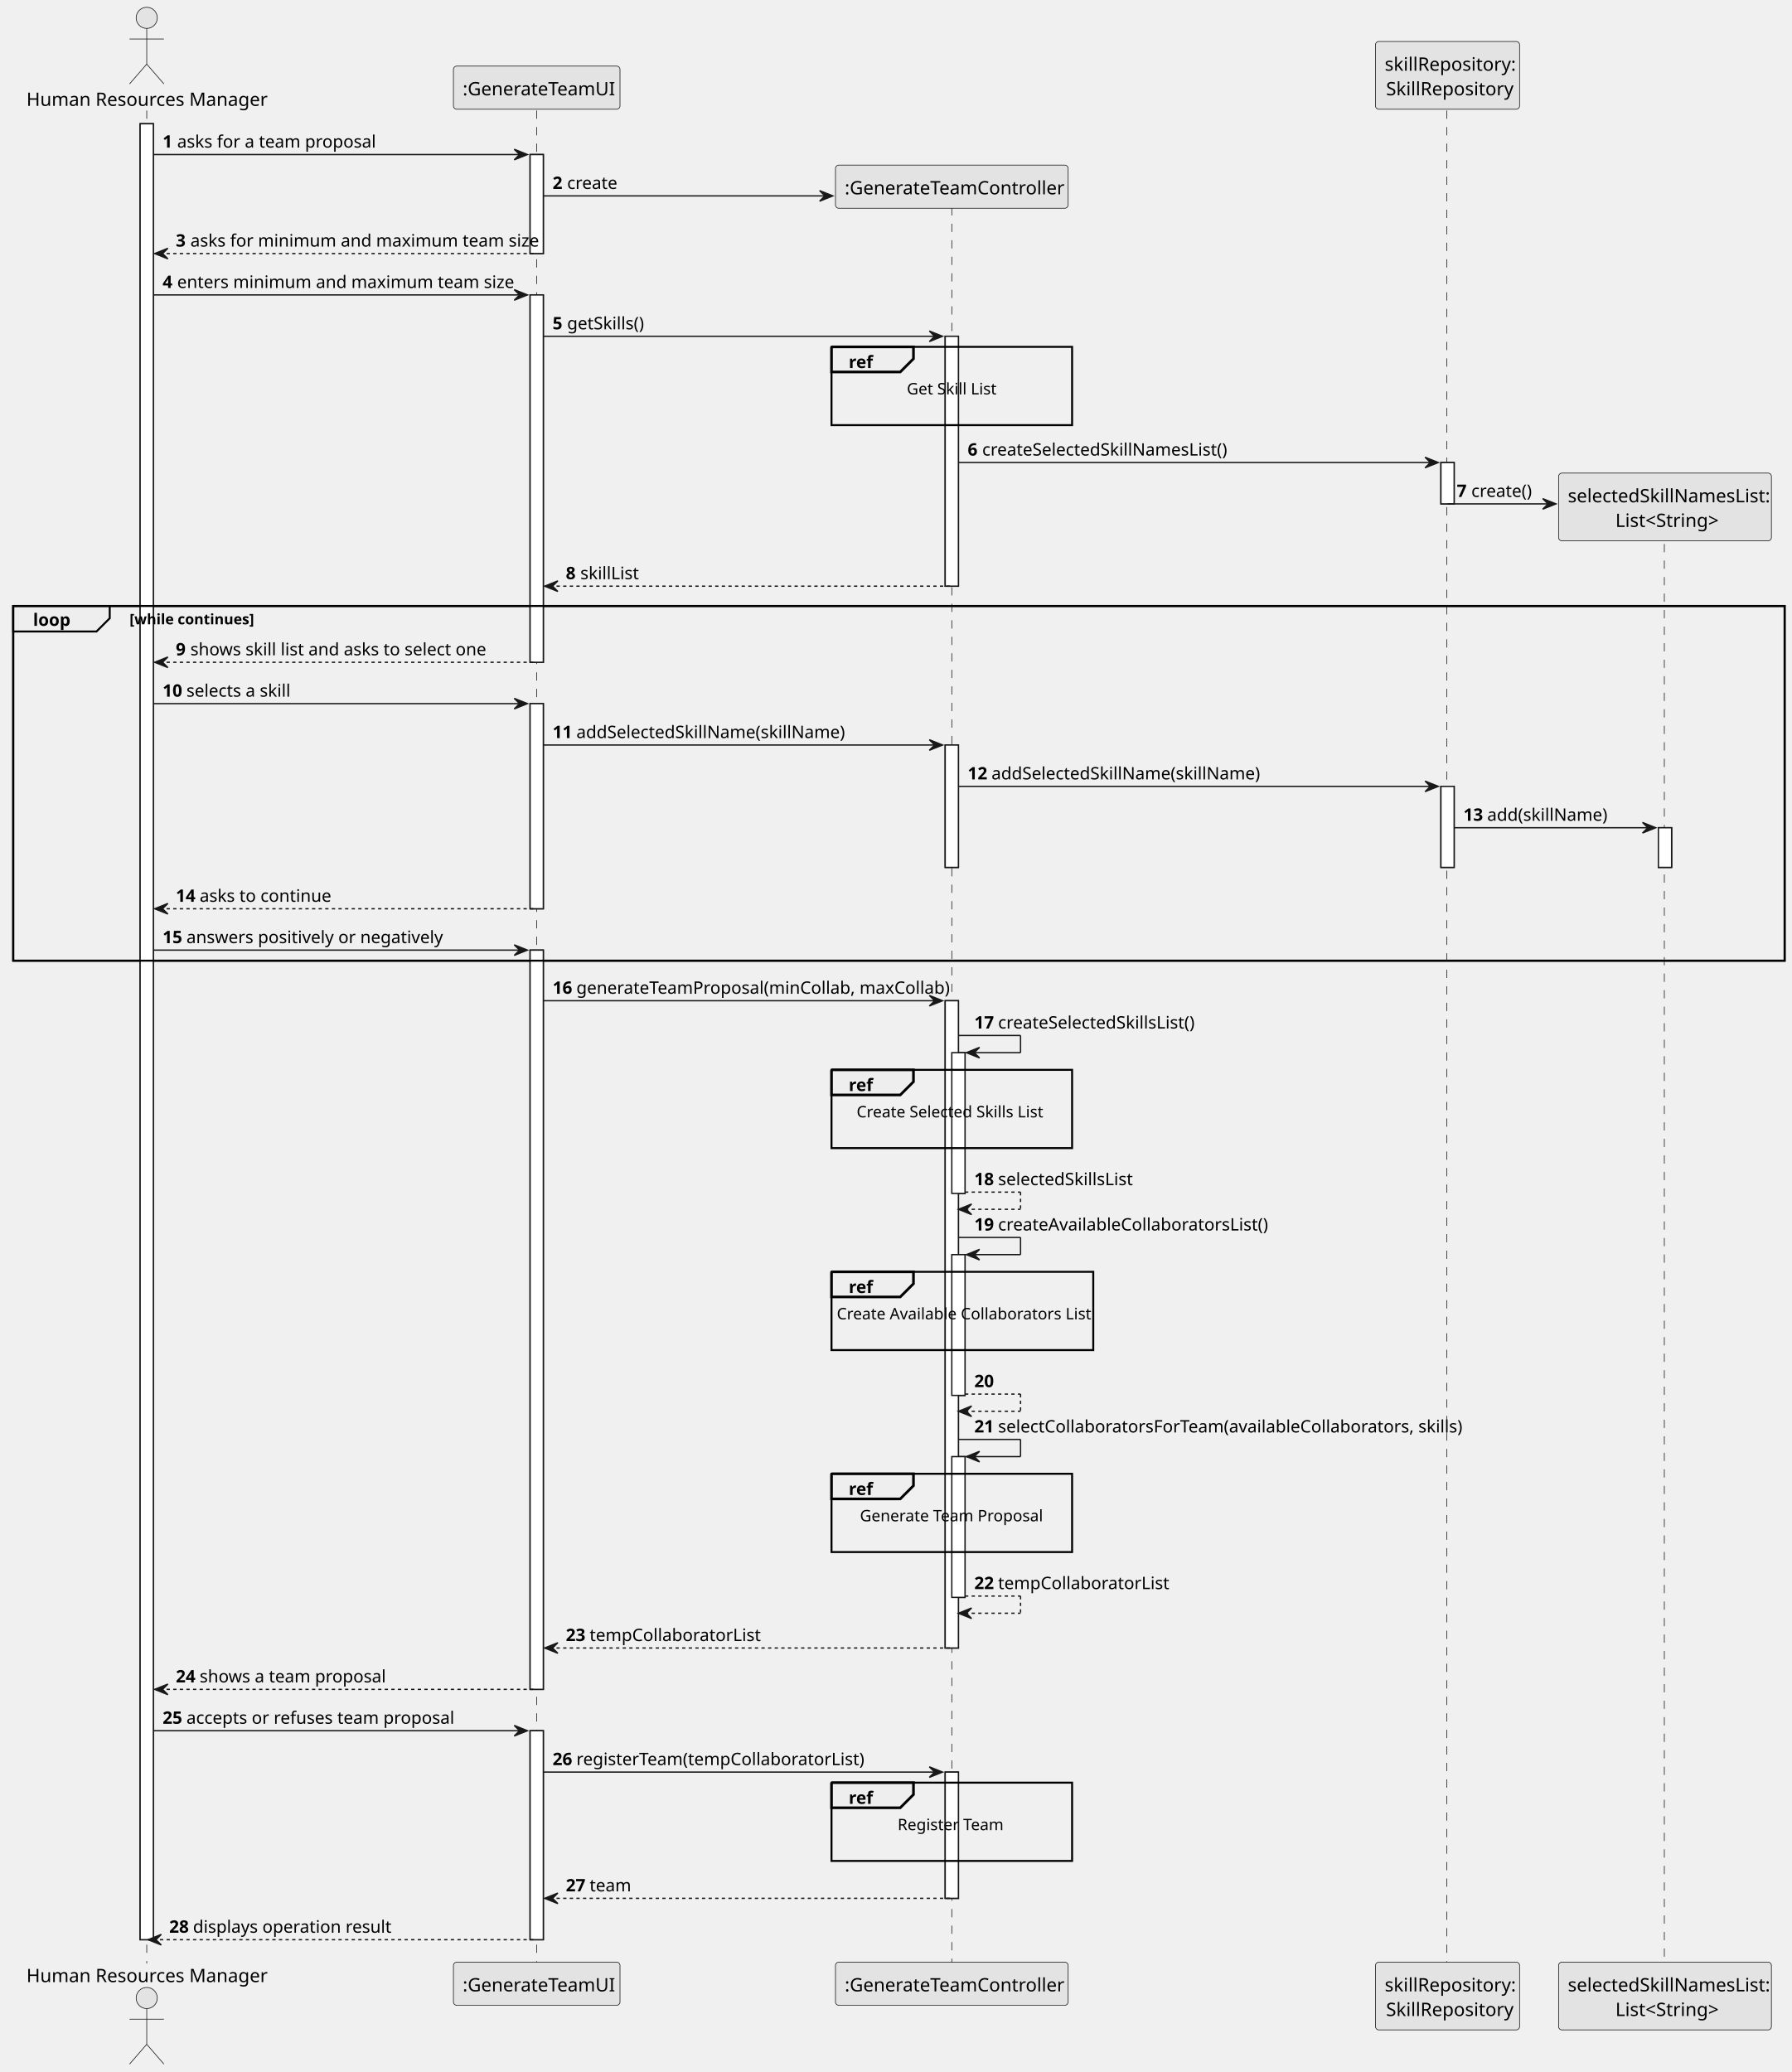
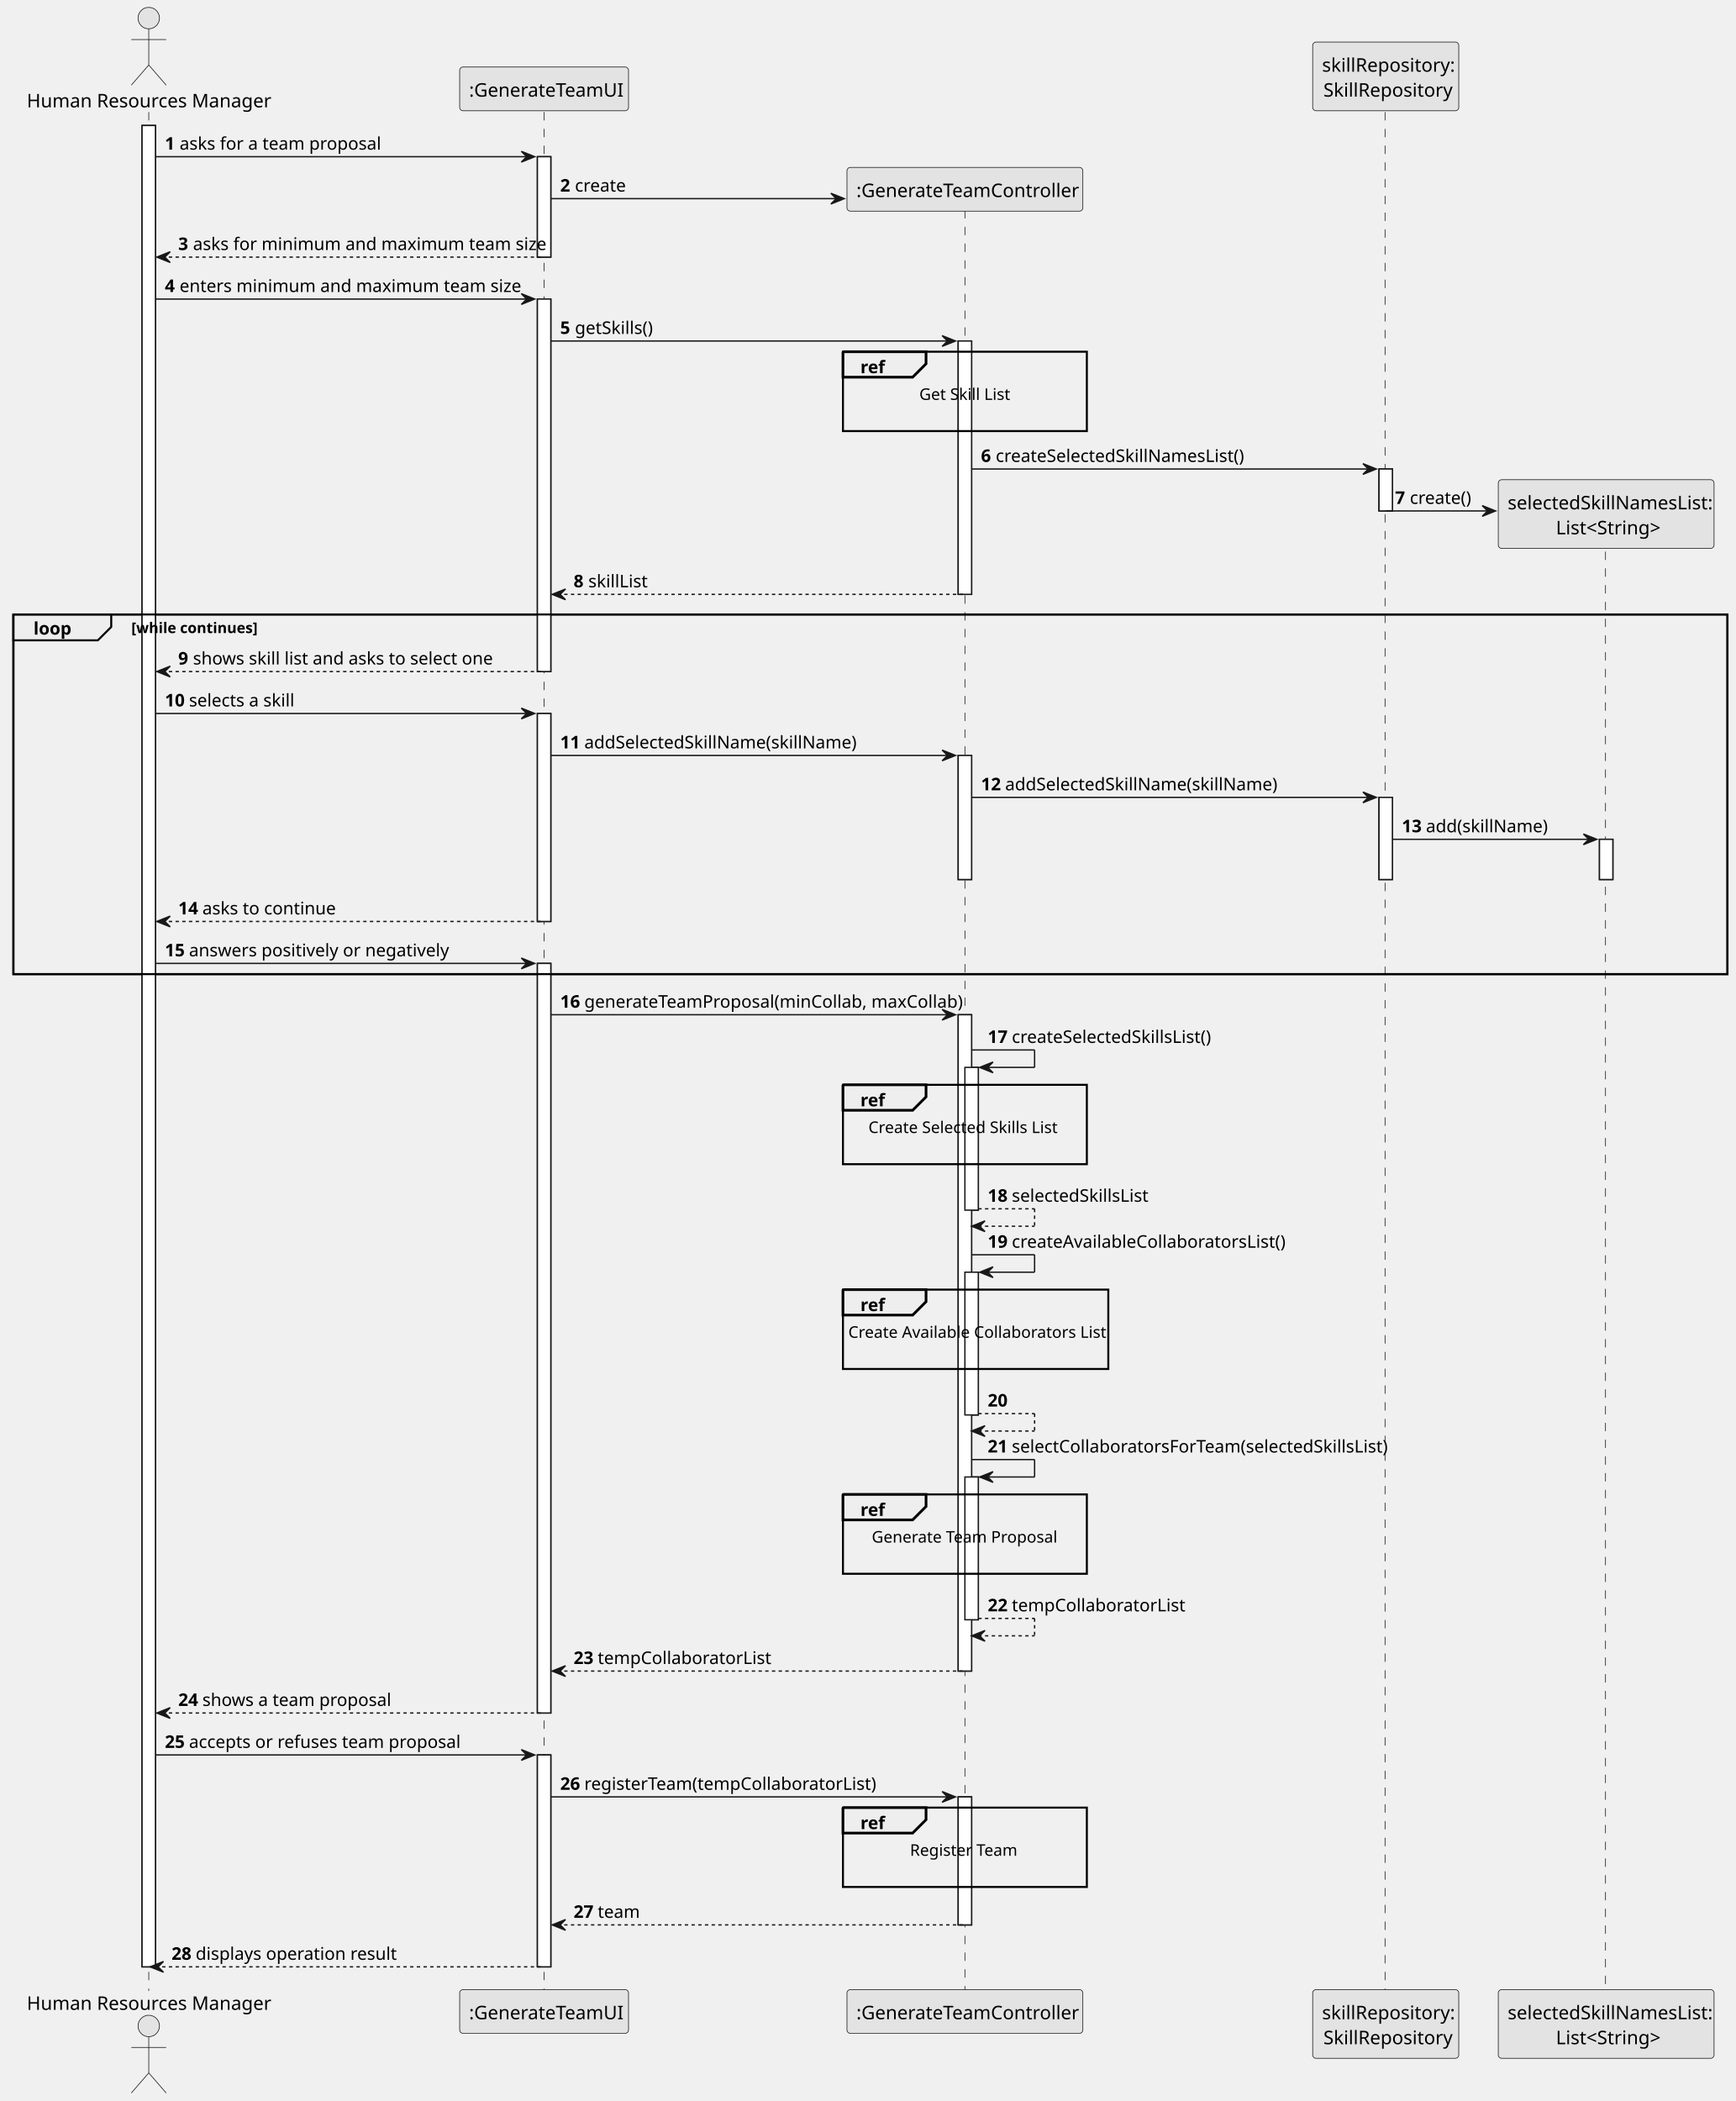
- <svg xmlns="http://www.w3.org/2000/svg" contentStyleType="text/css" height="1254.4px" preserveAspectRatio="none" style="width:1084px;height:1254px;background:#FFFFFF;" version="1.1" viewBox="0 0 1084 1254" width="1084.8px" zoomAndPan="magnify">
+ <svg xmlns="http://www.w3.org/2000/svg" contentStyleType="text/css" height="1254.4px" preserveAspectRatio="none" style="width:1036px;height:1254px;background:#FFFFFF;" version="1.1" viewBox="0 0 1036 1254" width="1036px" zoomAndPan="magnify">
  <defs />
  <g>
    <rect fill="#FFFFFF" height="1099.028" style="stroke:#181818;stroke-width:0.8;" width="8" x="84.8" y="74.897" />
    <rect fill="#FFFFFF" height="59.93" style="stroke:#181818;stroke-width:0.8;" width="8" x="320.8" y="93.53" />
    <rect fill="#FFFFFF" height="222.328" style="stroke:#181818;stroke-width:0.8;" width="8" x="320.8" y="178.492" />
    <rect fill="#FFFFFF" height="124.131" style="stroke:#181818;stroke-width:0.8;" width="8" x="320.8" y="425.853" />
    <rect fill="#FFFFFF" height="447.406" style="stroke:#181818;stroke-width:0.8;" width="8" x="320.8" y="575.017" />
    <rect fill="#FFFFFF" height="126.469" style="stroke:#181818;stroke-width:0.8;" width="8" x="320.8" y="1047.456" />
    <rect fill="#FFFFFF" height="151.23" style="stroke:#181818;stroke-width:0.8;" width="8" x="572" y="203.525" />
    <rect fill="#FFFFFF" height="74.066" style="stroke:#181818;stroke-width:0.8;" width="8" x="572" y="450.886" />
    <rect fill="#FFFFFF" height="391.741" style="stroke:#181818;stroke-width:0.8;" width="8" x="572" y="605.65" />
    <rect fill="#FFFFFF" height="85.203" style="stroke:#181818;stroke-width:0.8;" width="8" x="576" y="637.083" />
    <rect fill="#FFFFFF" height="85.203" style="stroke:#181818;stroke-width:0.8;" width="8" x="576" y="759.319" />
    <rect fill="#FFFFFF" height="85.203" style="stroke:#181818;stroke-width:0.8;" width="8" x="576" y="881.555" />
    <rect fill="#FFFFFF" height="76.403" style="stroke:#181818;stroke-width:0.8;" width="8" x="572" y="1072.489" />
-     <rect fill="#FFFFFF" height="25.033" style="stroke:#181818;stroke-width:0.8;" width="8" x="872" y="279.928" />
-     <rect fill="#FFFFFF" height="49.033" style="stroke:#181818;stroke-width:0.8;" width="8" x="872" y="475.919" />
-     <rect fill="#FFFFFF" height="24" style="stroke:#181818;stroke-width:0.8;" width="8" x="1003.6" y="500.952" />
-     <rect fill="none" height="214.662" style="stroke:#000000;stroke-width:1.2;" width="1072" x="8" y="366.755" />
+     <rect fill="#FFFFFF" height="25.033" style="stroke:#181818;stroke-width:0.8;" width="8" x="823.2" y="279.928" />
+     <rect fill="#FFFFFF" height="49.033" style="stroke:#181818;stroke-width:0.8;" width="8" x="823.2" y="475.919" />
+     <rect fill="#FFFFFF" height="24" style="stroke:#181818;stroke-width:0.8;" width="8" x="954.8" y="500.952" />
+     <rect fill="none" height="214.662" style="stroke:#000000;stroke-width:1.2;" width="1023.2" x="8" y="366.755" />
    <line style="stroke:#181818;stroke-width:0.4;stroke-dasharray:5.0,5.0;" x1="88.8" x2="88.8" y1="66.897" y2="1188.325" />
    <line style="stroke:#181818;stroke-width:0.4;stroke-dasharray:5.0,5.0;" x1="324.8" x2="324.8" y1="66.897" y2="1188.325" />
    <line style="stroke:#181818;stroke-width:0.4;stroke-dasharray:5.0,5.0;" x1="576" x2="576" y1="125.378" y2="1188.325" />
-     <line style="stroke:#181818;stroke-width:0.4;stroke-dasharray:5.0,5.0;" x1="875.6" x2="875.6" y1="66.897" y2="1188.325" />
-     <line style="stroke:#181818;stroke-width:0.4;stroke-dasharray:5.0,5.0;" x1="1007.2" x2="1007.2" y1="319.225" y2="1188.325" />
+     <line style="stroke:#181818;stroke-width:0.4;stroke-dasharray:5.0,5.0;" x1="826.8" x2="826.8" y1="66.897" y2="1188.325" />
+     <line style="stroke:#181818;stroke-width:0.4;stroke-dasharray:5.0,5.0;" x1="958.4" x2="958.4" y1="319.225" y2="1188.325" />
    <text fill="#000000" font-family="sans-serif" font-size="11.2" lengthAdjust="spacing" textLength="140.8" x="16" y="64.086">Human Resources Manager</text>
    <ellipse cx="88.8" cy="10.8" fill="#E3E3E3" rx="6.4" ry="6.4" style="stroke:#181818;stroke-width:0.4;" />
    <path d="M88.8,17.2 L88.8,38.8 M78.4,23.6 L99.2,23.6 M88.8,38.8 L78.4,50.8 M88.8,38.8 L99.2,50.8 " fill="none" style="stroke:#181818;stroke-width:0.4;" />
    <text fill="#000000" font-family="sans-serif" font-size="11.2" lengthAdjust="spacing" textLength="140.8" x="16" y="1199.611">Human Resources Manager</text>
    <ellipse cx="88.8" cy="1209.222" fill="#E3E3E3" rx="6.4" ry="6.4" style="stroke:#181818;stroke-width:0.4;" />
    <path d="M88.8,1215.622 L88.8,1237.222 M78.4,1222.022 L99.2,1222.022 M88.8,1237.222 L78.4,1249.222 M88.8,1237.222 L99.2,1249.222 " fill="none" style="stroke:#181818;stroke-width:0.4;" />
    <rect fill="#E3E3E3" height="26.097" rx="2" ry="2" style="stroke:#181818;stroke-width:0.4;" width="100.8" x="274.4" y="40" />
    <text fill="#000000" font-family="sans-serif" font-size="11.2" lengthAdjust="spacing" textLength="89.6" x="280" y="57.686">:GenerateTeamUI</text>
    <rect fill="#E3E3E3" height="26.097" rx="2" ry="2" style="stroke:#181818;stroke-width:0.4;" width="100.8" x="274.4" y="1187.525" />
    <text fill="#000000" font-family="sans-serif" font-size="11.2" lengthAdjust="spacing" textLength="89.6" x="280" y="1205.211">:GenerateTeamUI</text>
    <rect fill="#E3E3E3" height="26.097" rx="2" ry="2" style="stroke:#181818;stroke-width:0.4;" width="140.8" x="505.6" y="1187.525" />
    <text fill="#000000" font-family="sans-serif" font-size="11.2" lengthAdjust="spacing" textLength="129.6" x="511.2" y="1205.211">:GenerateTeamController</text>
-     <rect fill="#E3E3E3" height="40.994" rx="2" ry="2" style="stroke:#181818;stroke-width:0.4;" width="87.2" x="832.4" y="25.103" />
-     <text fill="#000000" font-family="sans-serif" font-size="11.2" lengthAdjust="spacing" textLength="76" x="838" y="42.789">skillRepository:</text>
-     <text fill="#000000" font-family="sans-serif" font-size="11.2" lengthAdjust="spacing" textLength="74.4" x="838.8" y="57.686">SkillRepository</text>
-     <rect fill="#E3E3E3" height="40.994" rx="2" ry="2" style="stroke:#181818;stroke-width:0.4;" width="87.2" x="832.4" y="1187.525" />
-     <text fill="#000000" font-family="sans-serif" font-size="11.2" lengthAdjust="spacing" textLength="76" x="838" y="1205.211">skillRepository:</text>
-     <text fill="#000000" font-family="sans-serif" font-size="11.2" lengthAdjust="spacing" textLength="74.4" x="838.8" y="1220.108">SkillRepository</text>
-     <rect fill="#E3E3E3" height="40.994" rx="2" ry="2" style="stroke:#181818;stroke-width:0.4;" width="128.8" x="943.2" y="1187.525" />
-     <text fill="#000000" font-family="sans-serif" font-size="11.2" lengthAdjust="spacing" textLength="117.6" x="948.8" y="1205.211">selectedSkillNamesList:</text>
-     <text fill="#000000" font-family="sans-serif" font-size="11.2" lengthAdjust="spacing" textLength="60" x="977.6" y="1220.108">List&lt;String&gt;</text>
+     <rect fill="#E3E3E3" height="40.994" rx="2" ry="2" style="stroke:#181818;stroke-width:0.4;" width="87.2" x="783.6" y="25.103" />
+     <text fill="#000000" font-family="sans-serif" font-size="11.2" lengthAdjust="spacing" textLength="76" x="789.2" y="42.789">skillRepository:</text>
+     <text fill="#000000" font-family="sans-serif" font-size="11.2" lengthAdjust="spacing" textLength="74.4" x="790" y="57.686">SkillRepository</text>
+     <rect fill="#E3E3E3" height="40.994" rx="2" ry="2" style="stroke:#181818;stroke-width:0.4;" width="87.2" x="783.6" y="1187.525" />
+     <text fill="#000000" font-family="sans-serif" font-size="11.2" lengthAdjust="spacing" textLength="76" x="789.2" y="1205.211">skillRepository:</text>
+     <text fill="#000000" font-family="sans-serif" font-size="11.2" lengthAdjust="spacing" textLength="74.4" x="790" y="1220.108">SkillRepository</text>
+     <rect fill="#E3E3E3" height="40.994" rx="2" ry="2" style="stroke:#181818;stroke-width:0.4;" width="128.8" x="894.4" y="1187.525" />
+     <text fill="#000000" font-family="sans-serif" font-size="11.2" lengthAdjust="spacing" textLength="117.6" x="900" y="1205.211">selectedSkillNamesList:</text>
+     <text fill="#000000" font-family="sans-serif" font-size="11.2" lengthAdjust="spacing" textLength="60" x="928.8" y="1220.108">List&lt;String&gt;</text>
    <rect fill="#FFFFFF" height="1099.028" style="stroke:#181818;stroke-width:0.8;" width="8" x="84.8" y="74.897" />
    <rect fill="#FFFFFF" height="59.93" style="stroke:#181818;stroke-width:0.8;" width="8" x="320.8" y="93.53" />
    <rect fill="#FFFFFF" height="222.328" style="stroke:#181818;stroke-width:0.8;" width="8" x="320.8" y="178.492" />
    <rect fill="#FFFFFF" height="124.131" style="stroke:#181818;stroke-width:0.8;" width="8" x="320.8" y="425.853" />
    <rect fill="#FFFFFF" height="447.406" style="stroke:#181818;stroke-width:0.8;" width="8" x="320.8" y="575.017" />
    <rect fill="#FFFFFF" height="126.469" style="stroke:#181818;stroke-width:0.8;" width="8" x="320.8" y="1047.456" />
    <rect fill="#FFFFFF" height="151.23" style="stroke:#181818;stroke-width:0.8;" width="8" x="572" y="203.525" />
    <rect fill="#FFFFFF" height="74.066" style="stroke:#181818;stroke-width:0.8;" width="8" x="572" y="450.886" />
    <rect fill="#FFFFFF" height="391.741" style="stroke:#181818;stroke-width:0.8;" width="8" x="572" y="605.65" />
    <rect fill="#FFFFFF" height="85.203" style="stroke:#181818;stroke-width:0.8;" width="8" x="576" y="637.083" />
    <rect fill="#FFFFFF" height="85.203" style="stroke:#181818;stroke-width:0.8;" width="8" x="576" y="759.319" />
    <rect fill="#FFFFFF" height="85.203" style="stroke:#181818;stroke-width:0.8;" width="8" x="576" y="881.555" />
    <rect fill="#FFFFFF" height="76.403" style="stroke:#181818;stroke-width:0.8;" width="8" x="572" y="1072.489" />
-     <rect fill="#FFFFFF" height="25.033" style="stroke:#181818;stroke-width:0.8;" width="8" x="872" y="279.928" />
-     <rect fill="#FFFFFF" height="49.033" style="stroke:#181818;stroke-width:0.8;" width="8" x="872" y="475.919" />
-     <rect fill="#FFFFFF" height="24" style="stroke:#181818;stroke-width:0.8;" width="8" x="1003.6" y="500.952" />
+     <rect fill="#FFFFFF" height="25.033" style="stroke:#181818;stroke-width:0.8;" width="8" x="823.2" y="279.928" />
+     <rect fill="#FFFFFF" height="49.033" style="stroke:#181818;stroke-width:0.8;" width="8" x="823.2" y="475.919" />
+     <rect fill="#FFFFFF" height="24" style="stroke:#181818;stroke-width:0.8;" width="8" x="954.8" y="500.952" />
    <polygon fill="#181818" points="311.2,90.33,319.2,93.53,311.2,96.73,314.4,93.53" style="stroke:#181818;stroke-width:0.8;" />
    <line style="stroke:#181818;stroke-width:0.8;" x1="92.8" x2="316" y1="93.53" y2="93.53" />
    <text fill="#000000" font-family="sans-serif" font-size="10.4" font-weight="bold" lengthAdjust="spacing" textLength="5.6" x="98.4" y="89.32">1</text>
    <text fill="#000000" font-family="sans-serif" font-size="10.4" lengthAdjust="spacing" textLength="114.4" x="107.2" y="89.32">asks for a team proposal</text>
    <polygon fill="#181818" points="496,115.362,504,118.562,496,121.763,499.2,118.562" style="stroke:#181818;stroke-width:0.8;" />
    <line style="stroke:#181818;stroke-width:0.8;" x1="328.8" x2="500.8" y1="118.562" y2="118.562" />
    <text fill="#000000" font-family="sans-serif" font-size="10.4" font-weight="bold" lengthAdjust="spacing" textLength="5.6" x="334.4" y="114.352">2</text>
    <text fill="#000000" font-family="sans-serif" font-size="10.4" lengthAdjust="spacing" textLength="28.8" x="343.2" y="114.352">create</text>
    <rect fill="#E3E3E3" height="26.097" rx="2" ry="2" style="stroke:#181818;stroke-width:0.4;" width="140.8" x="505.6" y="99.93" />
    <text fill="#000000" font-family="sans-serif" font-size="11.2" lengthAdjust="spacing" textLength="129.6" x="511.2" y="117.616">:GenerateTeamController</text>
    <polygon fill="#181818" points="101.6,150.259,93.6,153.459,101.6,156.659,98.4,153.459" style="stroke:#181818;stroke-width:0.8;" />
    <line style="stroke:#181818;stroke-width:0.8;stroke-dasharray:2.0,2.0;" x1="96.8" x2="324" y1="153.459" y2="153.459" />
    <text fill="#000000" font-family="sans-serif" font-size="10.4" font-weight="bold" lengthAdjust="spacing" textLength="5.6" x="106.4" y="149.249">3</text>
    <text fill="#000000" font-family="sans-serif" font-size="10.4" lengthAdjust="spacing" textLength="200" x="115.2" y="149.249">asks for minimum and maximum team size</text>
    <polygon fill="#181818" points="311.2,175.292,319.2,178.492,311.2,181.692,314.4,178.492" style="stroke:#181818;stroke-width:0.8;" />
    <line style="stroke:#181818;stroke-width:0.8;" x1="92.8" x2="316" y1="178.492" y2="178.492" />
    <text fill="#000000" font-family="sans-serif" font-size="10.4" font-weight="bold" lengthAdjust="spacing" textLength="5.6" x="98.4" y="174.282">4</text>
    <text fill="#000000" font-family="sans-serif" font-size="10.4" lengthAdjust="spacing" textLength="192" x="107.2" y="174.282">enters minimum and maximum team size</text>
    <polygon fill="#181818" points="562.4,200.325,570.4,203.525,562.4,206.725,565.6,203.525" style="stroke:#181818;stroke-width:0.8;" />
    <line style="stroke:#181818;stroke-width:0.8;" x1="328.8" x2="567.2" y1="203.525" y2="203.525" />
    <text fill="#000000" font-family="sans-serif" font-size="10.4" font-weight="bold" lengthAdjust="spacing" textLength="5.6" x="334.4" y="199.315">5</text>
    <text fill="#000000" font-family="sans-serif" font-size="10.4" lengthAdjust="spacing" textLength="46.4" x="343.2" y="199.315">getSkills()</text>
    <rect fill="none" height="47.37" style="stroke:#000000;stroke-width:1.2;" width="145.6" x="503.2" y="209.925" />
    <path d="M503.2,209.925 L552.8,209.925 L552.8,217.125 L544.8,225.125 L503.2,225.125 L503.2,209.925 " fill="#EEEEEE" style="stroke:#000000;stroke-width:1.6;" />
    <text fill="#000000" font-family="sans-serif" font-size="10.4" font-weight="bold" lengthAdjust="spacing" textLength="13.6" x="513.6" y="222.748">ref</text>
    <text fill="#000000" font-family="sans-serif" font-size="9.6" lengthAdjust="spacing" textLength="54.4" x="548.8" y="238.684">Get Skill List</text>
    <text fill="#000000" font-family="sans-serif" font-size="9.6" lengthAdjust="spacing" textLength="2.4" x="574.8" y="251.453"> </text>
-     <polygon fill="#181818" points="862.4,276.728,870.4,279.928,862.4,283.128,865.6,279.928" style="stroke:#181818;stroke-width:0.8;" />
-     <line style="stroke:#181818;stroke-width:0.8;" x1="580" x2="867.2" y1="279.928" y2="279.928" />
+     <polygon fill="#181818" points="813.6,276.728,821.6,279.928,813.6,283.128,816.8,279.928" style="stroke:#181818;stroke-width:0.8;" />
+     <line style="stroke:#181818;stroke-width:0.8;" x1="580" x2="818.4" y1="279.928" y2="279.928" />
    <text fill="#000000" font-family="sans-serif" font-size="10.4" font-weight="bold" lengthAdjust="spacing" textLength="5.6" x="585.6" y="275.718">6</text>
    <text fill="#000000" font-family="sans-serif" font-size="10.4" lengthAdjust="spacing" textLength="145.6" x="594.4" y="275.718">createSelectedSkillNamesList()</text>
-     <polygon fill="#181818" points="933.6,301.761,941.6,304.961,933.6,308.161,936.8,304.961" style="stroke:#181818;stroke-width:0.8;" />
-     <line style="stroke:#181818;stroke-width:0.8;" x1="876" x2="938.4" y1="304.961" y2="304.961" />
-     <text fill="#000000" font-family="sans-serif" font-size="10.4" font-weight="bold" lengthAdjust="spacing" textLength="5.6" x="881.6" y="300.751">7</text>
-     <text fill="#000000" font-family="sans-serif" font-size="10.4" lengthAdjust="spacing" textLength="35.2" x="890.4" y="300.751">create()</text>
-     <rect fill="#E3E3E3" height="40.994" rx="2" ry="2" style="stroke:#181818;stroke-width:0.4;" width="128.8" x="943.2" y="286.328" />
-     <text fill="#000000" font-family="sans-serif" font-size="11.2" lengthAdjust="spacing" textLength="117.6" x="948.8" y="304.014">selectedSkillNamesList:</text>
-     <text fill="#000000" font-family="sans-serif" font-size="11.2" lengthAdjust="spacing" textLength="60" x="977.6" y="318.911">List&lt;String&gt;</text>
+     <polygon fill="#181818" points="884.8,301.761,892.8,304.961,884.8,308.161,888,304.961" style="stroke:#181818;stroke-width:0.8;" />
+     <line style="stroke:#181818;stroke-width:0.8;" x1="827.2" x2="889.6" y1="304.961" y2="304.961" />
+     <text fill="#000000" font-family="sans-serif" font-size="10.4" font-weight="bold" lengthAdjust="spacing" textLength="5.6" x="832.8" y="300.751">7</text>
+     <text fill="#000000" font-family="sans-serif" font-size="10.4" lengthAdjust="spacing" textLength="35.2" x="841.6" y="300.751">create()</text>
+     <rect fill="#E3E3E3" height="40.994" rx="2" ry="2" style="stroke:#181818;stroke-width:0.4;" width="128.8" x="894.4" y="286.328" />
+     <text fill="#000000" font-family="sans-serif" font-size="11.2" lengthAdjust="spacing" textLength="117.6" x="900" y="304.014">selectedSkillNamesList:</text>
+     <text fill="#000000" font-family="sans-serif" font-size="11.2" lengthAdjust="spacing" textLength="60" x="928.8" y="318.911">List&lt;String&gt;</text>
    <polygon fill="#181818" points="337.6,351.555,329.6,354.755,337.6,357.955,334.4,354.755" style="stroke:#181818;stroke-width:0.8;" />
    <line style="stroke:#181818;stroke-width:0.8;stroke-dasharray:2.0,2.0;" x1="332.8" x2="575.2" y1="354.755" y2="354.755" />
    <text fill="#000000" font-family="sans-serif" font-size="10.4" font-weight="bold" lengthAdjust="spacing" textLength="5.6" x="342.4" y="350.545">8</text>
    <text fill="#000000" font-family="sans-serif" font-size="10.4" lengthAdjust="spacing" textLength="35.2" x="351.2" y="350.545">skillList</text>
    <path d="M8,366.755 L66.4,366.755 L66.4,374.188 L58.4,382.188 L8,382.188 L8,366.755 " fill="#EEEEEE" style="stroke:#000000;stroke-width:1.2;" />
-     <rect fill="none" height="214.662" style="stroke:#000000;stroke-width:1.2;" width="1072" x="8" y="366.755" />
+     <rect fill="none" height="214.662" style="stroke:#000000;stroke-width:1.2;" width="1023.2" x="8" y="366.755" />
    <text fill="#000000" font-family="sans-serif" font-size="10.4" font-weight="bold" lengthAdjust="spacing" textLength="22.4" x="20" y="378.777">loop</text>
    <text fill="#000000" font-family="sans-serif" font-size="8.8" font-weight="bold" lengthAdjust="spacing" textLength="76.8" x="78.4" y="377.851">[while continues]</text>
    <polygon fill="#181818" points="101.6,397.62,93.6,400.82,101.6,404.02,98.4,400.82" style="stroke:#181818;stroke-width:0.8;" />
    <line style="stroke:#181818;stroke-width:0.8;stroke-dasharray:2.0,2.0;" x1="96.8" x2="324" y1="400.82" y2="400.82" />
    <text fill="#000000" font-family="sans-serif" font-size="10.4" font-weight="bold" lengthAdjust="spacing" textLength="5.6" x="106.4" y="396.61">9</text>
    <text fill="#000000" font-family="sans-serif" font-size="10.4" lengthAdjust="spacing" textLength="176.8" x="115.2" y="396.61">shows skill list and asks to select one</text>
    <polygon fill="#181818" points="311.2,422.653,319.2,425.853,311.2,429.053,314.4,425.853" style="stroke:#181818;stroke-width:0.8;" />
    <line style="stroke:#181818;stroke-width:0.8;" x1="92.8" x2="316" y1="425.853" y2="425.853" />
    <text fill="#000000" font-family="sans-serif" font-size="10.4" font-weight="bold" lengthAdjust="spacing" textLength="11.2" x="98.4" y="421.643">10</text>
    <text fill="#000000" font-family="sans-serif" font-size="10.4" lengthAdjust="spacing" textLength="64" x="112.8" y="421.643">selects a skill</text>
    <polygon fill="#181818" points="562.4,447.686,570.4,450.886,562.4,454.086,565.6,450.886" style="stroke:#181818;stroke-width:0.8;" />
    <line style="stroke:#181818;stroke-width:0.8;" x1="328.8" x2="567.2" y1="450.886" y2="450.886" />
    <text fill="#000000" font-family="sans-serif" font-size="10.4" font-weight="bold" lengthAdjust="spacing" textLength="11.2" x="334.4" y="446.676">11</text>
    <text fill="#000000" font-family="sans-serif" font-size="10.4" lengthAdjust="spacing" textLength="156.8" x="348.8" y="446.676">addSelectedSkillName(skillName)</text>
-     <polygon fill="#181818" points="862.4,472.719,870.4,475.919,862.4,479.119,865.6,475.919" style="stroke:#181818;stroke-width:0.8;" />
-     <line style="stroke:#181818;stroke-width:0.8;" x1="580" x2="867.2" y1="475.919" y2="475.919" />
+     <polygon fill="#181818" points="813.6,472.719,821.6,475.919,813.6,479.119,816.8,475.919" style="stroke:#181818;stroke-width:0.8;" />
+     <line style="stroke:#181818;stroke-width:0.8;" x1="580" x2="818.4" y1="475.919" y2="475.919" />
    <text fill="#000000" font-family="sans-serif" font-size="10.4" font-weight="bold" lengthAdjust="spacing" textLength="11.2" x="585.6" y="471.709">12</text>
    <text fill="#000000" font-family="sans-serif" font-size="10.4" lengthAdjust="spacing" textLength="156.8" x="600" y="471.709">addSelectedSkillName(skillName)</text>
-     <polygon fill="#181818" points="994,497.752,1002,500.952,994,504.152,997.2,500.952" style="stroke:#181818;stroke-width:0.8;" />
-     <line style="stroke:#181818;stroke-width:0.8;" x1="880" x2="998.8" y1="500.952" y2="500.952" />
-     <text fill="#000000" font-family="sans-serif" font-size="10.4" font-weight="bold" lengthAdjust="spacing" textLength="11.2" x="885.6" y="496.741">13</text>
-     <text fill="#000000" font-family="sans-serif" font-size="10.4" lengthAdjust="spacing" textLength="68.8" x="900" y="496.741">add(skillName)</text>
+     <polygon fill="#181818" points="945.2,497.752,953.2,500.952,945.2,504.152,948.4,500.952" style="stroke:#181818;stroke-width:0.8;" />
+     <line style="stroke:#181818;stroke-width:0.8;" x1="831.2" x2="950" y1="500.952" y2="500.952" />
+     <text fill="#000000" font-family="sans-serif" font-size="10.4" font-weight="bold" lengthAdjust="spacing" textLength="11.2" x="836.8" y="496.741">13</text>
+     <text fill="#000000" font-family="sans-serif" font-size="10.4" lengthAdjust="spacing" textLength="68.8" x="851.2" y="496.741">add(skillName)</text>
    <polygon fill="#181818" points="101.6,546.784,93.6,549.984,101.6,553.184,98.4,549.984" style="stroke:#181818;stroke-width:0.8;" />
    <line style="stroke:#181818;stroke-width:0.8;stroke-dasharray:2.0,2.0;" x1="96.8" x2="324" y1="549.984" y2="549.984" />
    <text fill="#000000" font-family="sans-serif" font-size="10.4" font-weight="bold" lengthAdjust="spacing" textLength="11.2" x="106.4" y="545.774">14</text>
    <text fill="#000000" font-family="sans-serif" font-size="10.4" lengthAdjust="spacing" textLength="76.8" x="120.8" y="545.774">asks to continue</text>
    <polygon fill="#181818" points="311.2,571.817,319.2,575.017,311.2,578.217,314.4,575.017" style="stroke:#181818;stroke-width:0.8;" />
    <line style="stroke:#181818;stroke-width:0.8;" x1="92.8" x2="316" y1="575.017" y2="575.017" />
    <text fill="#000000" font-family="sans-serif" font-size="10.4" font-weight="bold" lengthAdjust="spacing" textLength="11.2" x="98.4" y="570.807">15</text>
    <text fill="#000000" font-family="sans-serif" font-size="10.4" lengthAdjust="spacing" textLength="144.8" x="112.8" y="570.807">answers positively or negatively</text>
    <polygon fill="#181818" points="562.4,602.45,570.4,605.65,562.4,608.85,565.6,605.65" style="stroke:#181818;stroke-width:0.8;" />
    <line style="stroke:#181818;stroke-width:0.8;" x1="328.8" x2="567.2" y1="605.65" y2="605.65" />
    <text fill="#000000" font-family="sans-serif" font-size="10.4" font-weight="bold" lengthAdjust="spacing" textLength="11.2" x="334.4" y="601.44">16</text>
    <text fill="#000000" font-family="sans-serif" font-size="10.4" lengthAdjust="spacing" textLength="213.6" x="348.8" y="601.44">generateTeamProposal(minCollab, maxCollab)</text>
    <line style="stroke:#181818;stroke-width:0.8;" x1="580" x2="617.6" y1="626.683" y2="626.683" />
    <line style="stroke:#181818;stroke-width:0.8;" x1="617.6" x2="617.6" y1="626.683" y2="637.083" />
    <line style="stroke:#181818;stroke-width:0.8;" x1="584.8" x2="617.6" y1="637.083" y2="637.083" />
    <polygon fill="#181818" points="592.8,633.883,584.8,637.083,592.8,640.283,589.6,637.083" style="stroke:#181818;stroke-width:0.8;" />
    <text fill="#000000" font-family="sans-serif" font-size="10.4" font-weight="bold" lengthAdjust="spacing" textLength="11.2" x="589.6" y="622.473">17</text>
    <text fill="#000000" font-family="sans-serif" font-size="10.4" lengthAdjust="spacing" textLength="118.4" x="604" y="622.473">createSelectedSkillsList()</text>
    <rect fill="none" height="47.37" style="stroke:#000000;stroke-width:1.2;" width="145.6" x="503.2" y="647.483" />
    <path d="M503.2,647.483 L552.8,647.483 L552.8,654.683 L544.8,662.683 L503.2,662.683 L503.2,647.483 " fill="#EEEEEE" style="stroke:#000000;stroke-width:1.6;" />
    <text fill="#000000" font-family="sans-serif" font-size="10.4" font-weight="bold" lengthAdjust="spacing" textLength="13.6" x="513.6" y="660.306">ref</text>
    <text fill="#000000" font-family="sans-serif" font-size="9.6" lengthAdjust="spacing" textLength="115.2" x="518.4" y="676.242">Create Selected Skills List</text>
    <text fill="#000000" font-family="sans-serif" font-size="9.6" lengthAdjust="spacing" textLength="2.4" x="574.8" y="689.011"> </text>
    <line style="stroke:#181818;stroke-width:0.8;stroke-dasharray:2.0,2.0;" x1="584" x2="617.6" y1="721.486" y2="721.486" />
    <line style="stroke:#181818;stroke-width:0.8;stroke-dasharray:2.0,2.0;" x1="617.6" x2="617.6" y1="721.486" y2="731.886" />
    <line style="stroke:#181818;stroke-width:0.8;stroke-dasharray:2.0,2.0;" x1="580" x2="617.6" y1="731.886" y2="731.886" />
    <polygon fill="#181818" points="588,728.686,580,731.886,588,735.086,584.8,731.886" style="stroke:#181818;stroke-width:0.8;" />
    <text fill="#000000" font-family="sans-serif" font-size="10.4" font-weight="bold" lengthAdjust="spacing" textLength="11.2" x="589.6" y="717.276">18</text>
    <text fill="#000000" font-family="sans-serif" font-size="10.4" lengthAdjust="spacing" textLength="81.6" x="604" y="717.276">selectedSkillsList</text>
    <line style="stroke:#181818;stroke-width:0.8;" x1="580" x2="617.6" y1="748.919" y2="748.919" />
    <line style="stroke:#181818;stroke-width:0.8;" x1="617.6" x2="617.6" y1="748.919" y2="759.319" />
    <line style="stroke:#181818;stroke-width:0.8;" x1="584.8" x2="617.6" y1="759.319" y2="759.319" />
    <polygon fill="#181818" points="592.8,756.119,584.8,759.319,592.8,762.519,589.6,759.319" style="stroke:#181818;stroke-width:0.8;" />
    <text fill="#000000" font-family="sans-serif" font-size="10.4" font-weight="bold" lengthAdjust="spacing" textLength="11.2" x="589.6" y="744.709">19</text>
    <text fill="#000000" font-family="sans-serif" font-size="10.4" lengthAdjust="spacing" textLength="153.6" x="604" y="744.709">createAvailableCollaboratorsList()</text>
    <rect fill="none" height="47.37" style="stroke:#000000;stroke-width:1.2;" width="158.4" x="503.2" y="769.719" />
    <path d="M503.2,769.719 L552.8,769.719 L552.8,776.919 L544.8,784.919 L503.2,784.919 L503.2,769.719 " fill="#EEEEEE" style="stroke:#000000;stroke-width:1.6;" />
    <text fill="#000000" font-family="sans-serif" font-size="10.4" font-weight="bold" lengthAdjust="spacing" textLength="13.6" x="513.6" y="782.541">ref</text>
    <text fill="#000000" font-family="sans-serif" font-size="9.6" lengthAdjust="spacing" textLength="152" x="506.4" y="798.478">Create Available Collaborators List</text>
    <text fill="#000000" font-family="sans-serif" font-size="9.6" lengthAdjust="spacing" textLength="2.4" x="581.2" y="811.247"> </text>
    <line style="stroke:#181818;stroke-width:0.8;stroke-dasharray:2.0,2.0;" x1="584" x2="617.6" y1="843.722" y2="843.722" />
    <line style="stroke:#181818;stroke-width:0.8;stroke-dasharray:2.0,2.0;" x1="617.6" x2="617.6" y1="843.722" y2="854.122" />
    <line style="stroke:#181818;stroke-width:0.8;stroke-dasharray:2.0,2.0;" x1="580" x2="617.6" y1="854.122" y2="854.122" />
    <polygon fill="#181818" points="588,850.922,580,854.122,588,857.322,584.8,854.122" style="stroke:#181818;stroke-width:0.8;" />
    <text fill="#000000" font-family="sans-serif" font-size="10.4" font-weight="bold" lengthAdjust="spacing" textLength="11.2" x="589.6" y="839.512">20</text>
    <text fill="#000000" font-family="sans-serif" font-size="10.4" lengthAdjust="spacing" textLength="3.2" x="604" y="839.512"> </text>
    <line style="stroke:#181818;stroke-width:0.8;" x1="580" x2="617.6" y1="871.155" y2="871.155" />
    <line style="stroke:#181818;stroke-width:0.8;" x1="617.6" x2="617.6" y1="871.155" y2="881.555" />
    <line style="stroke:#181818;stroke-width:0.8;" x1="584.8" x2="617.6" y1="881.555" y2="881.555" />
    <polygon fill="#181818" points="592.8,878.355,584.8,881.555,592.8,884.755,589.6,881.555" style="stroke:#181818;stroke-width:0.8;" />
    <text fill="#000000" font-family="sans-serif" font-size="10.4" font-weight="bold" lengthAdjust="spacing" textLength="11.2" x="589.6" y="866.944">21</text>
-     <text fill="#000000" font-family="sans-serif" font-size="10.4" lengthAdjust="spacing" textLength="266.4" x="604" y="866.944">selectCollaboratorsForTeam(availableCollaborators, skills)</text>
+     <text fill="#000000" font-family="sans-serif" font-size="10.4" lengthAdjust="spacing" textLength="217.6" x="604" y="866.944">selectCollaboratorsForTeam(selectedSkillsList)</text>
    <rect fill="none" height="47.37" style="stroke:#000000;stroke-width:1.2;" width="145.6" x="503.2" y="891.955" />
    <path d="M503.2,891.955 L552.8,891.955 L552.8,899.155 L544.8,907.155 L503.2,907.155 L503.2,891.955 " fill="#EEEEEE" style="stroke:#000000;stroke-width:1.6;" />
    <text fill="#000000" font-family="sans-serif" font-size="10.4" font-weight="bold" lengthAdjust="spacing" textLength="13.6" x="513.6" y="904.777">ref</text>
    <text fill="#000000" font-family="sans-serif" font-size="9.6" lengthAdjust="spacing" textLength="111.2" x="520.4" y="920.714">Generate Team Proposal</text>
    <text fill="#000000" font-family="sans-serif" font-size="9.6" lengthAdjust="spacing" textLength="2.4" x="574.8" y="933.483"> </text>
    <line style="stroke:#181818;stroke-width:0.8;stroke-dasharray:2.0,2.0;" x1="584" x2="617.6" y1="965.958" y2="965.958" />
    <line style="stroke:#181818;stroke-width:0.8;stroke-dasharray:2.0,2.0;" x1="617.6" x2="617.6" y1="965.958" y2="976.358" />
    <line style="stroke:#181818;stroke-width:0.8;stroke-dasharray:2.0,2.0;" x1="580" x2="617.6" y1="976.358" y2="976.358" />
    <polygon fill="#181818" points="588,973.158,580,976.358,588,979.558,584.8,976.358" style="stroke:#181818;stroke-width:0.8;" />
    <text fill="#000000" font-family="sans-serif" font-size="10.4" font-weight="bold" lengthAdjust="spacing" textLength="11.2" x="589.6" y="961.748">22</text>
    <text fill="#000000" font-family="sans-serif" font-size="10.4" lengthAdjust="spacing" textLength="95.2" x="604" y="961.748">tempCollaboratorList</text>
    <polygon fill="#181818" points="337.6,994.191,329.6,997.391,337.6,1000.591,334.4,997.391" style="stroke:#181818;stroke-width:0.8;" />
    <line style="stroke:#181818;stroke-width:0.8;stroke-dasharray:2.0,2.0;" x1="332.8" x2="575.2" y1="997.391" y2="997.391" />
    <text fill="#000000" font-family="sans-serif" font-size="10.4" font-weight="bold" lengthAdjust="spacing" textLength="11.2" x="342.4" y="993.181">23</text>
    <text fill="#000000" font-family="sans-serif" font-size="10.4" lengthAdjust="spacing" textLength="95.2" x="356.8" y="993.181">tempCollaboratorList</text>
    <polygon fill="#181818" points="101.6,1019.223,93.6,1022.423,101.6,1025.623,98.4,1022.423" style="stroke:#181818;stroke-width:0.8;" />
    <line style="stroke:#181818;stroke-width:0.8;stroke-dasharray:2.0,2.0;" x1="96.8" x2="324" y1="1022.423" y2="1022.423" />
    <text fill="#000000" font-family="sans-serif" font-size="10.4" font-weight="bold" lengthAdjust="spacing" textLength="11.2" x="106.4" y="1018.213">24</text>
    <text fill="#000000" font-family="sans-serif" font-size="10.4" lengthAdjust="spacing" textLength="107.2" x="120.8" y="1018.213">shows a team proposal</text>
    <polygon fill="#181818" points="311.2,1044.256,319.2,1047.456,311.2,1050.656,314.4,1047.456" style="stroke:#181818;stroke-width:0.8;" />
    <line style="stroke:#181818;stroke-width:0.8;" x1="92.8" x2="316" y1="1047.456" y2="1047.456" />
    <text fill="#000000" font-family="sans-serif" font-size="10.4" font-weight="bold" lengthAdjust="spacing" textLength="11.2" x="98.4" y="1043.246">25</text>
    <text fill="#000000" font-family="sans-serif" font-size="10.4" lengthAdjust="spacing" textLength="154.4" x="112.8" y="1043.246">accepts or refuses team proposal</text>
    <polygon fill="#181818" points="562.4,1069.289,570.4,1072.489,562.4,1075.689,565.6,1072.489" style="stroke:#181818;stroke-width:0.8;" />
    <line style="stroke:#181818;stroke-width:0.8;" x1="328.8" x2="567.2" y1="1072.489" y2="1072.489" />
    <text fill="#000000" font-family="sans-serif" font-size="10.4" font-weight="bold" lengthAdjust="spacing" textLength="11.2" x="334.4" y="1068.279">26</text>
    <text fill="#000000" font-family="sans-serif" font-size="10.4" lengthAdjust="spacing" textLength="161.6" x="348.8" y="1068.279">registerTeam(tempCollaboratorList)</text>
    <rect fill="none" height="47.37" style="stroke:#000000;stroke-width:1.2;" width="145.6" x="503.2" y="1078.889" />
    <path d="M503.2,1078.889 L552.8,1078.889 L552.8,1086.089 L544.8,1094.089 L503.2,1094.089 L503.2,1078.889 " fill="#EEEEEE" style="stroke:#000000;stroke-width:1.6;" />
    <text fill="#000000" font-family="sans-serif" font-size="10.4" font-weight="bold" lengthAdjust="spacing" textLength="13.6" x="513.6" y="1091.712">ref</text>
    <text fill="#000000" font-family="sans-serif" font-size="9.6" lengthAdjust="spacing" textLength="65.6" x="543.2" y="1107.648">Register Team</text>
    <text fill="#000000" font-family="sans-serif" font-size="9.6" lengthAdjust="spacing" textLength="2.4" x="574.8" y="1120.417"> </text>
    <polygon fill="#181818" points="337.6,1145.692,329.6,1148.892,337.6,1152.092,334.4,1148.892" style="stroke:#181818;stroke-width:0.8;" />
    <line style="stroke:#181818;stroke-width:0.8;stroke-dasharray:2.0,2.0;" x1="332.8" x2="575.2" y1="1148.892" y2="1148.892" />
    <text fill="#000000" font-family="sans-serif" font-size="10.4" font-weight="bold" lengthAdjust="spacing" textLength="11.2" x="342.4" y="1144.682">27</text>
    <text fill="#000000" font-family="sans-serif" font-size="10.4" lengthAdjust="spacing" textLength="23.2" x="356.8" y="1144.682">team</text>
    <polygon fill="#181818" points="97.6,1170.725,89.6,1173.925,97.6,1177.125,94.4,1173.925" style="stroke:#181818;stroke-width:0.8;" />
    <line style="stroke:#181818;stroke-width:0.8;stroke-dasharray:2.0,2.0;" x1="92.8" x2="324" y1="1173.925" y2="1173.925" />
    <text fill="#000000" font-family="sans-serif" font-size="10.4" font-weight="bold" lengthAdjust="spacing" textLength="11.2" x="102.4" y="1169.715">28</text>
    <text fill="#000000" font-family="sans-serif" font-size="10.4" lengthAdjust="spacing" textLength="112.8" x="116.8" y="1169.715">displays operation result</text>
  </g>
</svg>
